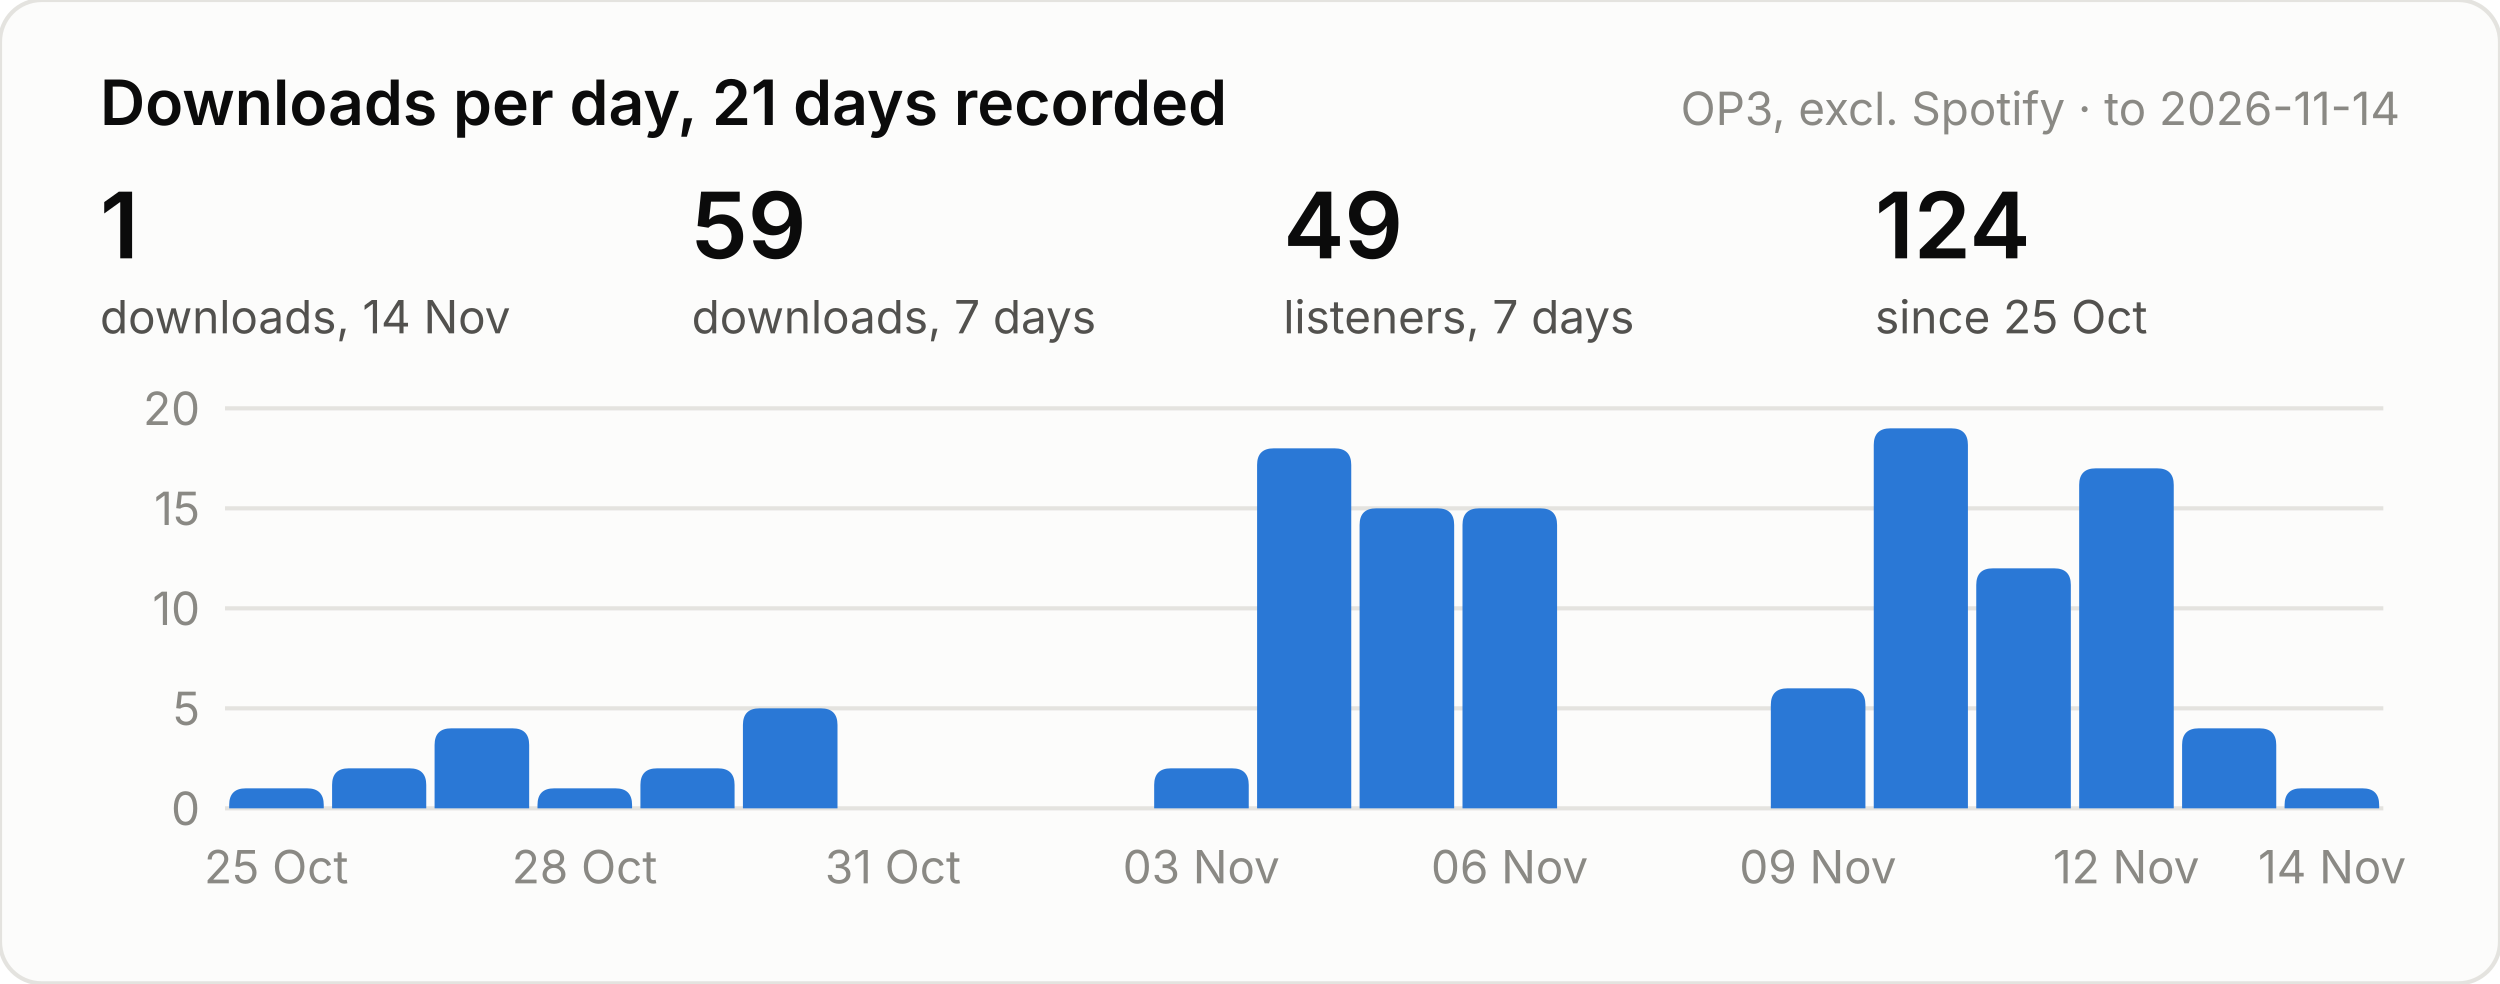
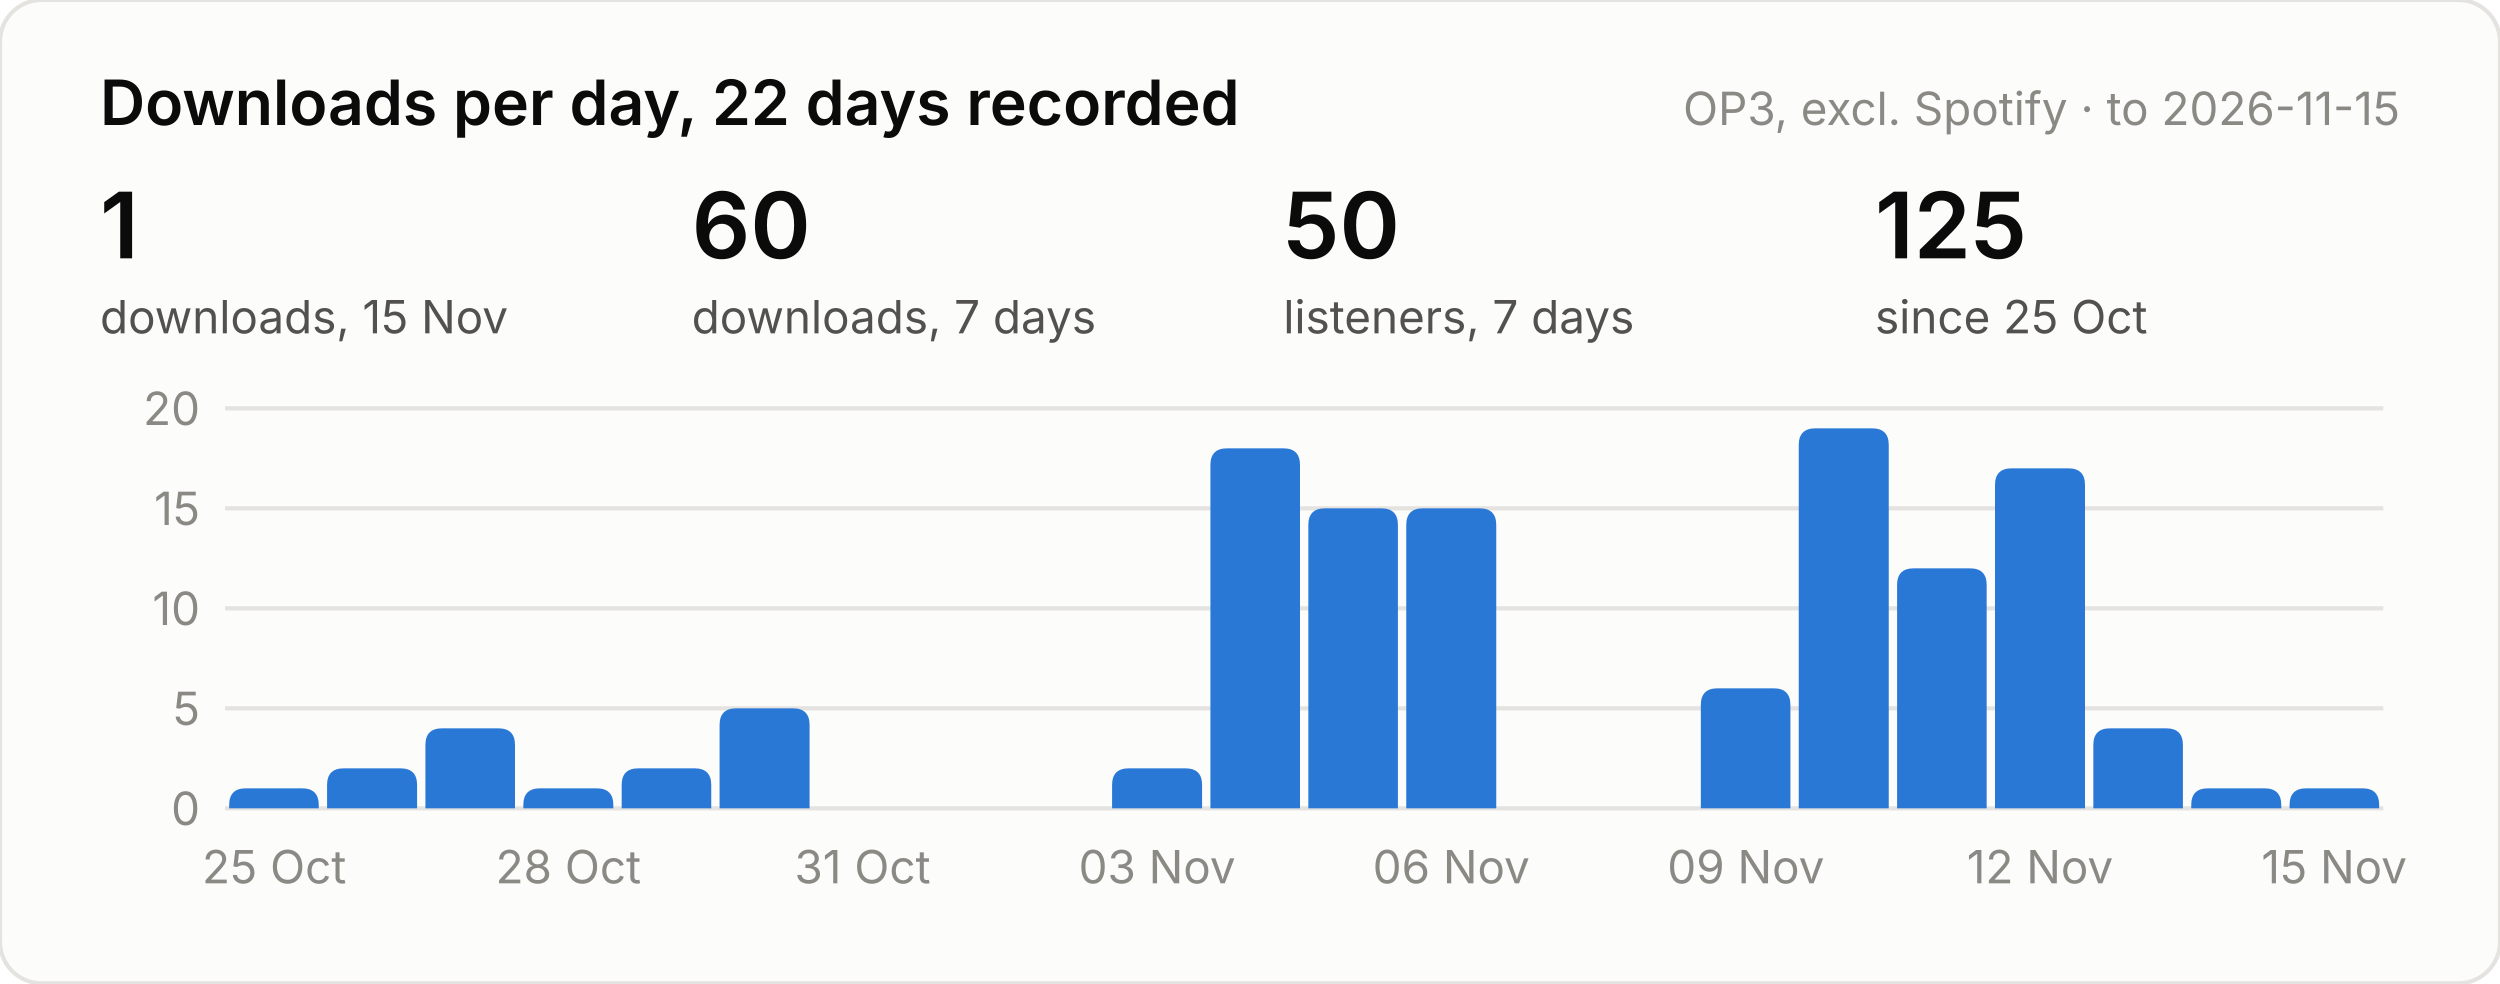
- <svg xmlns="http://www.w3.org/2000/svg" viewBox="0 0 600 236" width="600" height="236" role="img" aria-label="Podcast downloads: 59 in the last 7 days">
+ <svg xmlns="http://www.w3.org/2000/svg" viewBox="0 0 600 236" width="600" height="236" role="img" aria-label="Podcast downloads: 60 in the last 7 days">
  <style>text { font-family:system-ui,-apple-system,'Segoe UI',sans-serif; fill:#8a8984; font-size:11px; }
.h { fill:#0b0b0b; font-size:15px; font-weight:600; } .v { fill:#0b0b0b; font-size:22px; font-weight:600; }
.k { fill:#52514e; font-size:11px; } .grid { stroke:#e4e3df; } .bar { fill:#2a78d6; } .bar.today { opacity:.5; }
.gap { stroke:#8a8984; stroke-dasharray:2 2; } .hit { fill:none; }</style>
  <rect width="600" height="236" rx="10" fill="#fcfcfb" stroke="#e4e3df" />
-   <text x="24" y="30" class="h">Downloads per day, 21 days recorded</text>
-   <text x="576" y="30" text-anchor="end">OP3, excl. Spotify · to 2026-11-14</text>
+   <text x="24" y="30" class="h">Downloads per day, 22 days recorded</text>
+   <text x="576" y="30" text-anchor="end">OP3, excl. Spotify · to 2026-11-15</text>
  <text x="24" y="62" class="v">1</text>
-   <text x="24" y="80" class="k">downloads, 14 Nov</text>
-   <text x="166" y="62" class="v">59</text>
+   <text x="24" y="80" class="k">downloads, 15 Nov</text>
+   <text x="166" y="62" class="v">60</text>
  <text x="166" y="80" class="k">downloads, 7 days</text>
-   <text x="308" y="62" class="v">49</text>
+   <text x="308" y="62" class="v">50</text>
  <text x="308" y="80" class="k">listeners, 7 days</text>
-   <text x="450" y="62" class="v">124</text>
+   <text x="450" y="62" class="v">125</text>
  <text x="450" y="80" class="k">since 25 Oct</text>
-   <svg x="20" y="88" width="560" height="130" viewBox="0 0 560 130" role="img" aria-label="Downloads per day, 21 days">
+   <svg x="20" y="88" width="560" height="130" viewBox="0 0 560 130" role="img" aria-label="Downloads per day, 22 days">
    <line class="grid" x1="34" x2="552" y1="106.0" y2="106.0" />
    <text x="28" y="110.0" text-anchor="end">0</text>
    <line class="grid" x1="34" x2="552" y1="82.0" y2="82.0" />
    <text x="28" y="86.0" text-anchor="end">5</text>
    <line class="grid" x1="34" x2="552" y1="58.0" y2="58.0" />
    <text x="28" y="62.0" text-anchor="end">10</text>
    <line class="grid" x1="34" x2="552" y1="34.0" y2="34.0" />
    <text x="28" y="38.0" text-anchor="end">15</text>
    <line class="grid" x1="34" x2="552" y1="10.0" y2="10.0" />
    <text x="28" y="14.0" text-anchor="end">20</text>
    <g class="col">
-       <rect class="hit" x="34.0" y="10" width="24.7" height="96" />
-       <path class="bar" d="M35.0,106.0V105.2Q35.0,101.2 39.0,101.2H53.7Q57.7,101.2 57.7,105.2V106.0Z" />
+       <rect class="hit" x="34.0" y="10" width="23.5" height="96" />
+       <path class="bar" d="M35.0,106.0V105.2Q35.0,101.2 39.0,101.2H52.5Q56.5,101.2 56.5,105.2V106.0Z" />
    </g>
-     <text x="46.3" y="124" text-anchor="middle">25 Oct</text>
+     <text x="45.8" y="124" text-anchor="middle">25 Oct</text>
    <g class="col">
-       <rect class="hit" x="58.7" y="10" width="24.7" height="96" />
-       <path class="bar" d="M59.7,106.0V100.4Q59.7,96.4 63.7,96.4H78.3Q82.3,96.4 82.3,100.4V106.0Z" />
+       <rect class="hit" x="57.5" y="10" width="23.5" height="96" />
+       <path class="bar" d="M58.5,106.0V100.4Q58.5,96.4 62.5,96.4H76.1Q80.1,96.4 80.1,100.4V106.0Z" />
    </g>
    <g class="col">
-       <rect class="hit" x="83.3" y="10" width="24.7" height="96" />
-       <path class="bar" d="M84.3,106.0V90.8Q84.3,86.8 88.3,86.8H103.0Q107.0,86.8 107.0,90.8V106.0Z" />
+       <rect class="hit" x="81.1" y="10" width="23.5" height="96" />
+       <path class="bar" d="M82.1,106.0V90.8Q82.1,86.8 86.1,86.8H99.6Q103.6,86.8 103.6,90.8V106.0Z" />
    </g>
    <g class="col">
-       <rect class="hit" x="108.0" y="10" width="24.7" height="96" />
-       <path class="bar" d="M109.0,106.0V105.2Q109.0,101.2 113.0,101.2H127.7Q131.7,101.2 131.7,105.2V106.0Z" />
+       <rect class="hit" x="104.6" y="10" width="23.5" height="96" />
+       <path class="bar" d="M105.6,106.0V105.2Q105.6,101.2 109.6,101.2H123.2Q127.2,101.2 127.2,105.2V106.0Z" />
    </g>
-     <text x="120.3" y="124" text-anchor="middle">28 Oct</text>
+     <text x="116.4" y="124" text-anchor="middle">28 Oct</text>
    <g class="col">
-       <rect class="hit" x="132.7" y="10" width="24.7" height="96" />
-       <path class="bar" d="M133.7,106.0V100.4Q133.7,96.4 137.7,96.4H152.3Q156.3,96.4 156.3,100.4V106.0Z" />
+       <rect class="hit" x="128.2" y="10" width="23.5" height="96" />
+       <path class="bar" d="M129.2,106.0V100.4Q129.2,96.4 133.2,96.4H146.7Q150.7,96.4 150.7,100.4V106.0Z" />
    </g>
    <g class="col">
-       <rect class="hit" x="157.3" y="10" width="24.7" height="96" />
-       <path class="bar" d="M158.3,106.0V86.0Q158.3,82.0 162.3,82.0H177.0Q181.0,82.0 181.0,86.0V106.0Z" />
+       <rect class="hit" x="151.7" y="10" width="23.5" height="96" />
+       <path class="bar" d="M152.7,106.0V86.0Q152.7,82.0 156.7,82.0H170.3Q174.3,82.0 174.3,86.0V106.0Z" />
    </g>
    <g class="col">
-       <rect class="hit" x="182.0" y="10" width="24.7" height="96" />
+       <rect class="hit" x="175.3" y="10" width="23.5" height="96" />
    </g>
-     <text x="194.3" y="124" text-anchor="middle">31 Oct</text>
+     <text x="187.0" y="124" text-anchor="middle">31 Oct</text>
    <g class="col">
-       <rect class="hit" x="206.7" y="10" width="24.7" height="96" />
+       <rect class="hit" x="198.8" y="10" width="23.5" height="96" />
    </g>
    <g class="col">
-       <rect class="hit" x="231.3" y="10" width="24.7" height="96" />
+       <rect class="hit" x="222.4" y="10" width="23.5" height="96" />
    </g>
    <g class="col">
-       <rect class="hit" x="256.0" y="10" width="24.7" height="96" />
-       <path class="bar" d="M257.0,106.0V100.4Q257.0,96.4 261.0,96.4H275.7Q279.7,96.4 279.7,100.4V106.0Z" />
+       <rect class="hit" x="245.9" y="10" width="23.5" height="96" />
+       <path class="bar" d="M246.9,106.0V100.4Q246.9,96.4 250.9,96.4H264.5Q268.5,96.4 268.5,100.4V106.0Z" />
    </g>
-     <text x="268.3" y="124" text-anchor="middle">03 Nov</text>
+     <text x="257.7" y="124" text-anchor="middle">03 Nov</text>
    <g class="col">
-       <rect class="hit" x="280.7" y="10" width="24.7" height="96" />
-       <path class="bar" d="M281.7,106.0V23.6Q281.7,19.6 285.7,19.6H300.3Q304.3,19.6 304.3,23.6V106.0Z" />
+       <rect class="hit" x="269.5" y="10" width="23.5" height="96" />
+       <path class="bar" d="M270.5,106.0V23.6Q270.5,19.6 274.5,19.6H288.0Q292.0,19.6 292.0,23.6V106.0Z" />
    </g>
    <g class="col">
-       <rect class="hit" x="305.3" y="10" width="24.7" height="96" />
-       <path class="bar" d="M306.3,106.0V38.0Q306.3,34.0 310.3,34.0H325.0Q329.0,34.0 329.0,38.0V106.0Z" />
+       <rect class="hit" x="293.0" y="10" width="23.5" height="96" />
+       <path class="bar" d="M294.0,106.0V38.0Q294.0,34.0 298.0,34.0H311.5Q315.5,34.0 315.5,38.0V106.0Z" />
    </g>
    <g class="col">
-       <rect class="hit" x="330.0" y="10" width="24.7" height="96" />
-       <path class="bar" d="M331.0,106.0V38.0Q331.0,34.0 335.0,34.0H349.7Q353.7,34.0 353.7,38.0V106.0Z" />
+       <rect class="hit" x="316.5" y="10" width="23.5" height="96" />
+       <path class="bar" d="M317.5,106.0V38.0Q317.5,34.0 321.5,34.0H335.1Q339.1,34.0 339.1,38.0V106.0Z" />
    </g>
-     <text x="342.3" y="124" text-anchor="middle">06 Nov</text>
+     <text x="328.3" y="124" text-anchor="middle">06 Nov</text>
    <g class="col">
-       <rect class="hit" x="354.7" y="10" width="24.7" height="96" />
+       <rect class="hit" x="340.1" y="10" width="23.5" height="96" />
    </g>
    <g class="col">
-       <rect class="hit" x="379.3" y="10" width="24.7" height="96" />
+       <rect class="hit" x="363.6" y="10" width="23.5" height="96" />
    </g>
    <g class="col">
-       <rect class="hit" x="404.0" y="10" width="24.7" height="96" />
-       <path class="bar" d="M405.0,106.0V81.2Q405.0,77.2 409.0,77.2H423.7Q427.7,77.2 427.7,81.2V106.0Z" />
+       <rect class="hit" x="387.2" y="10" width="23.5" height="96" />
+       <path class="bar" d="M388.2,106.0V81.2Q388.2,77.2 392.2,77.2H405.7Q409.7,77.2 409.7,81.2V106.0Z" />
    </g>
-     <text x="416.3" y="124" text-anchor="middle">09 Nov</text>
+     <text x="399.0" y="124" text-anchor="middle">09 Nov</text>
    <g class="col">
-       <rect class="hit" x="428.7" y="10" width="24.7" height="96" />
-       <path class="bar" d="M429.7,106.0V18.8Q429.7,14.8 433.7,14.8H448.3Q452.3,14.8 452.3,18.8V106.0Z" />
+       <rect class="hit" x="410.7" y="10" width="23.5" height="96" />
+       <path class="bar" d="M411.7,106.0V18.8Q411.7,14.8 415.7,14.8H429.3Q433.3,14.8 433.3,18.8V106.0Z" />
    </g>
    <g class="col">
-       <rect class="hit" x="453.3" y="10" width="24.7" height="96" />
-       <path class="bar" d="M454.3,106.0V52.4Q454.3,48.4 458.3,48.4H473.0Q477.0,48.4 477.0,52.4V106.0Z" />
+       <rect class="hit" x="434.3" y="10" width="23.5" height="96" />
+       <path class="bar" d="M435.3,106.0V52.4Q435.3,48.4 439.3,48.4H452.8Q456.8,48.4 456.8,52.4V106.0Z" />
    </g>
    <g class="col">
-       <rect class="hit" x="478.0" y="10" width="24.7" height="96" />
-       <path class="bar" d="M479.0,106.0V28.4Q479.0,24.4 483.0,24.4H497.7Q501.7,24.4 501.7,28.4V106.0Z" />
+       <rect class="hit" x="457.8" y="10" width="23.5" height="96" />
+       <path class="bar" d="M458.8,106.0V28.4Q458.8,24.4 462.8,24.4H476.4Q480.4,24.4 480.4,28.4V106.0Z" />
    </g>
-     <text x="490.3" y="124" text-anchor="middle">12 Nov</text>
+     <text x="469.6" y="124" text-anchor="middle">12 Nov</text>
    <g class="col">
-       <rect class="hit" x="502.7" y="10" width="24.7" height="96" />
-       <path class="bar" d="M503.7,106.0V90.8Q503.7,86.8 507.7,86.8H522.3Q526.3,86.8 526.3,90.8V106.0Z" />
+       <rect class="hit" x="481.4" y="10" width="23.5" height="96" />
+       <path class="bar" d="M482.4,106.0V90.8Q482.4,86.8 486.4,86.8H499.9Q503.9,86.8 503.9,90.8V106.0Z" />
    </g>
    <g class="col">
-       <rect class="hit" x="527.3" y="10" width="24.7" height="96" />
-       <path class="bar" d="M528.3,106.0V105.2Q528.3,101.2 532.3,101.2H547.0Q551.0,101.2 551.0,105.2V106.0Z" />
+       <rect class="hit" x="504.9" y="10" width="23.5" height="96" />
+       <path class="bar" d="M505.9,106.0V105.2Q505.9,101.2 509.9,101.2H523.5Q527.5,101.2 527.5,105.2V106.0Z" />
    </g>
-     <text x="539.7" y="124" text-anchor="middle">14 Nov</text>
+     <g class="col">
+       <rect class="hit" x="528.5" y="10" width="23.5" height="96" />
+       <path class="bar" d="M529.5,106.0V105.2Q529.5,101.2 533.5,101.2H547.0Q551.0,101.2 551.0,105.2V106.0Z" />
+     </g>
+     <text x="540.2" y="124" text-anchor="middle">15 Nov</text>
  </svg>
</svg>
